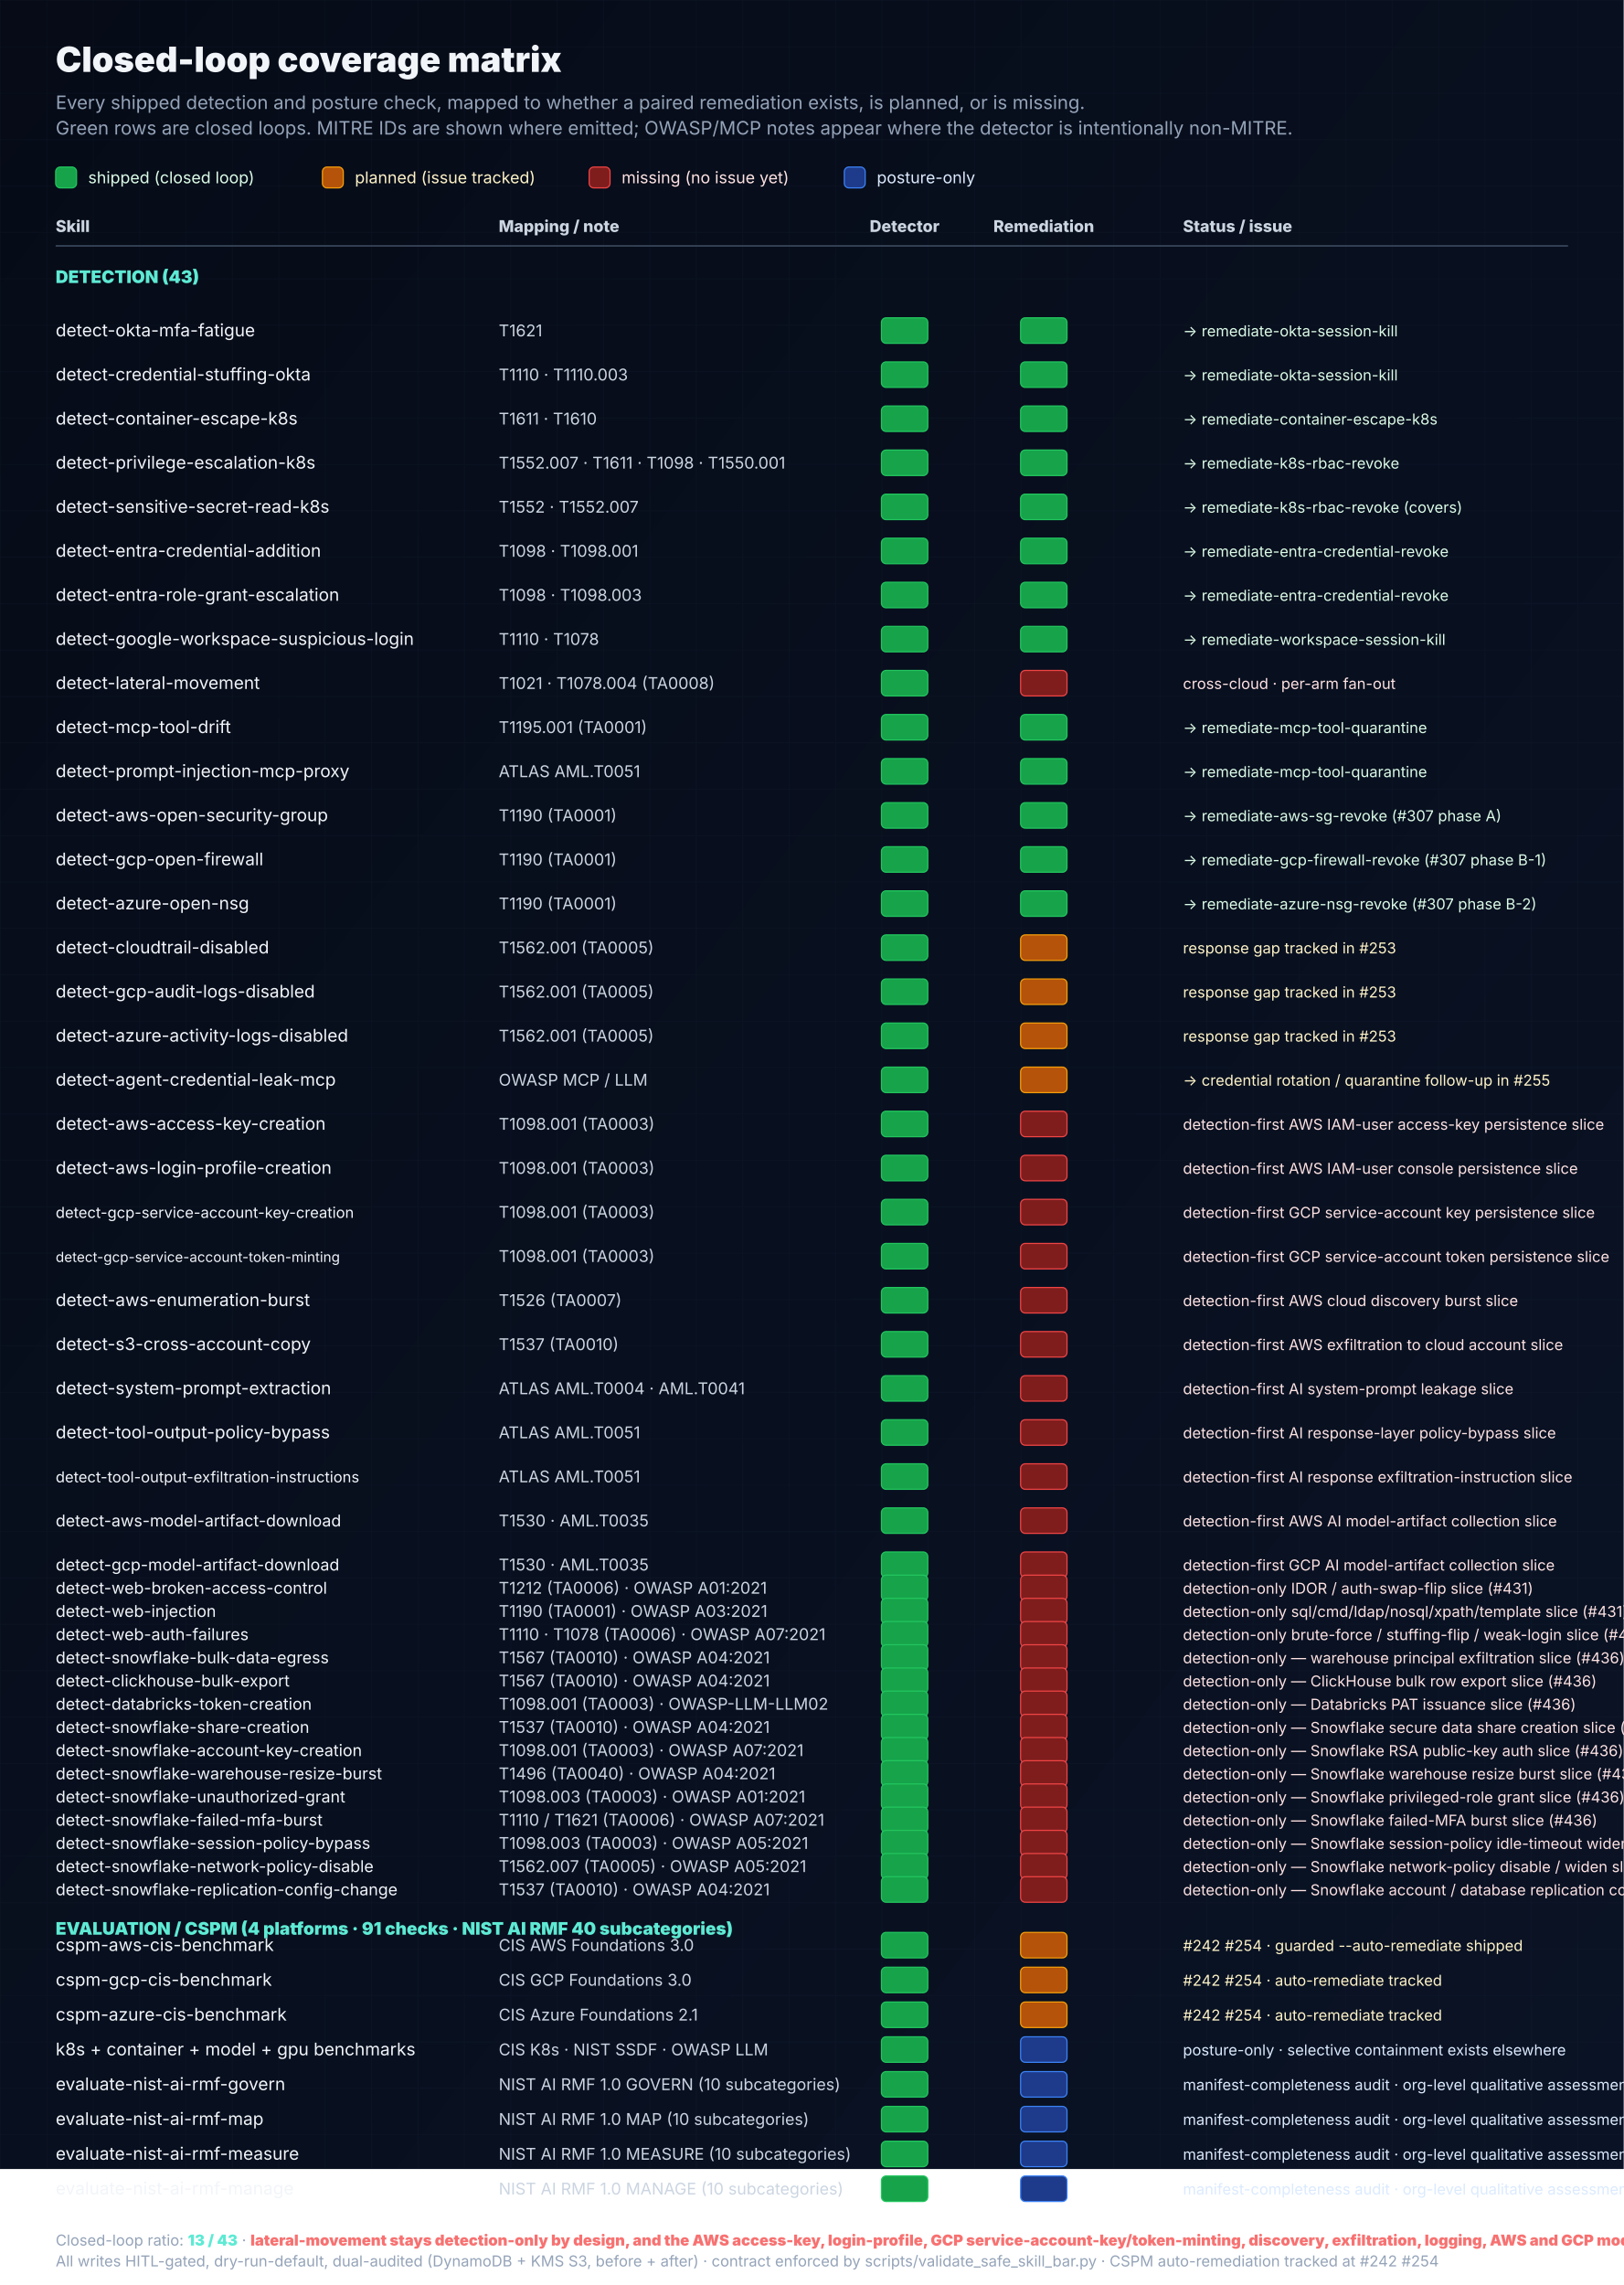
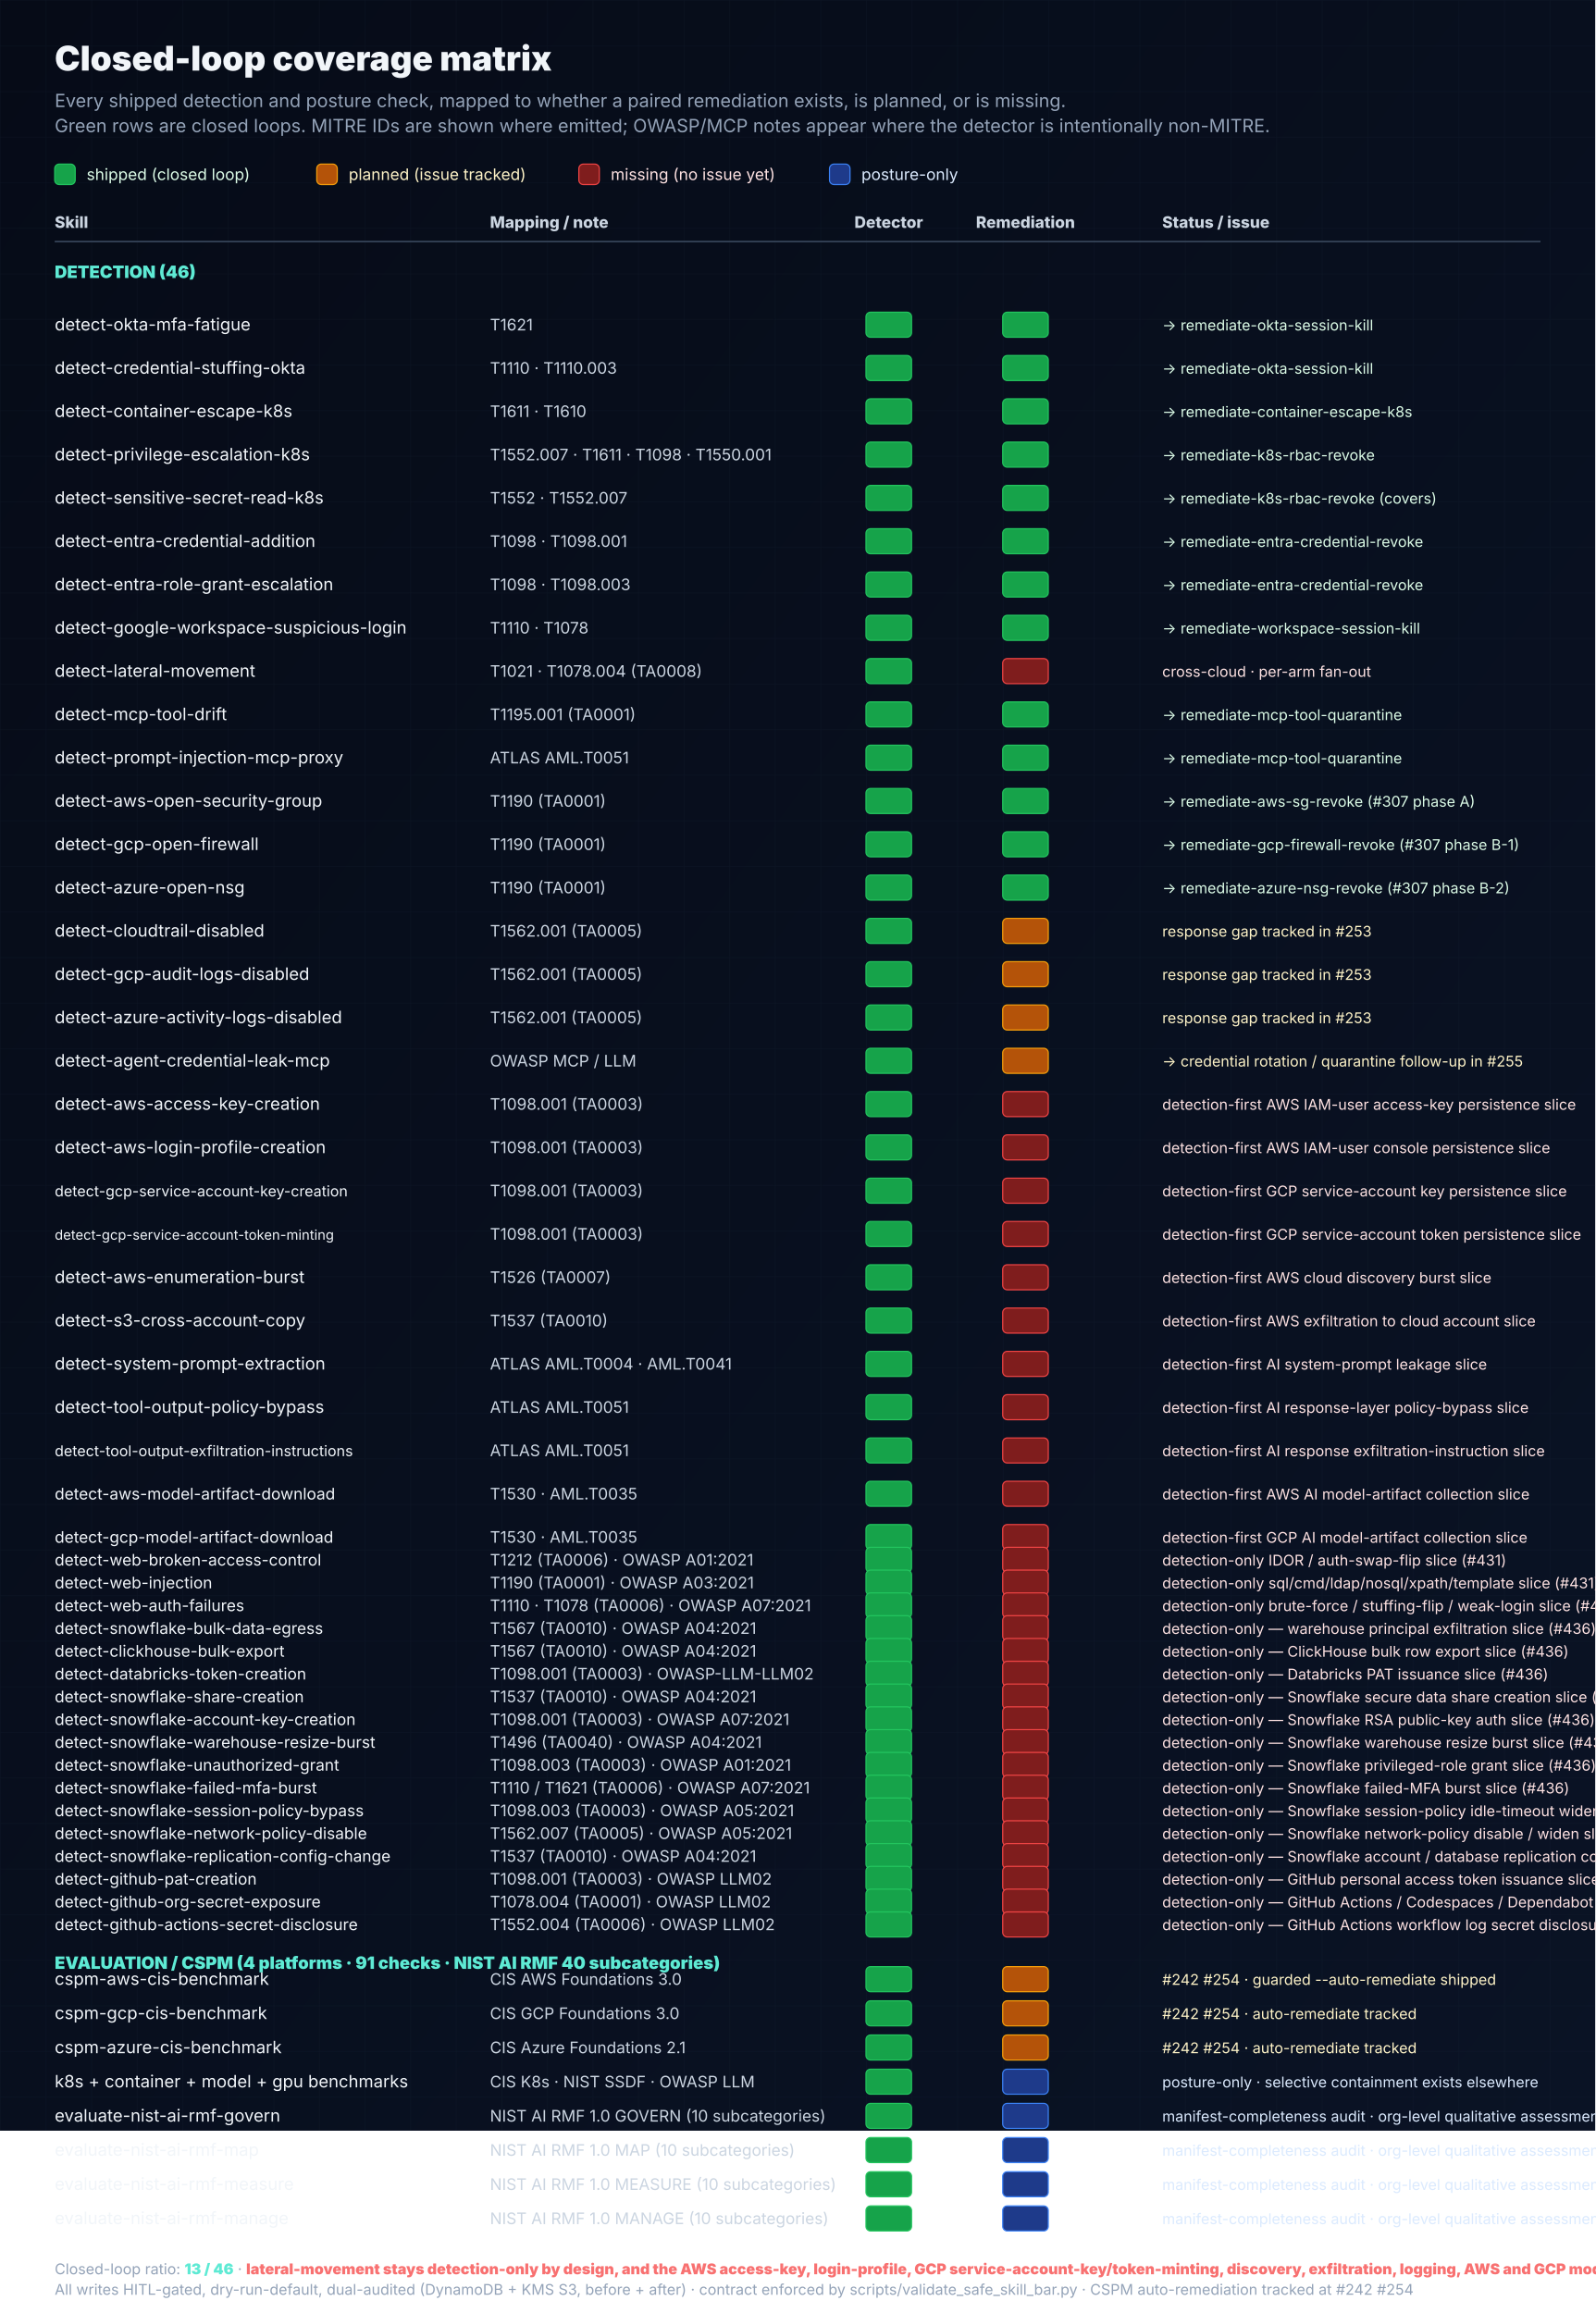
- <svg xmlns="http://www.w3.org/2000/svg" width="1400" height="1970" viewBox="0 0 1400 1970" role="img" aria-labelledby="cm-title cm-desc">
+ <svg xmlns="http://www.w3.org/2000/svg" width="1400" height="2030" viewBox="0 0 1400 2030" role="img" aria-labelledby="cm-title cm-desc">
  <defs>
    <linearGradient id="bg2" x1="0" y1="0" x2="1" y2="1">
      <stop offset="0%" stop-color="#060b17" />
      <stop offset="100%" stop-color="#0a1325" />
    </linearGradient>
    <pattern id="grid2" x="0" y="0" width="40" height="40" patternUnits="userSpaceOnUse">
      <path d="M40 0H0V40" fill="none" stroke="#1e293b" stroke-opacity="0.25" stroke-width="1" />
    </pattern>
  </defs>
  <rect width="1400" height="1870" fill="url(#bg2)" />
  <rect width="1400" height="1870" fill="url(#grid2)" />
  <text x="48" y="62" fill="#f1f5f9" font-family="Inter, system-ui, sans-serif" font-size="30" font-weight="900">Closed-loop coverage matrix</text>
  <text x="48" y="94" fill="#94a3b8" font-family="Inter, system-ui, sans-serif" font-size="16">Every shipped detection and posture check, mapped to whether a paired remediation exists, is planned, or is missing.</text>
  <text x="48" y="116" fill="#94a3b8" font-family="Inter, system-ui, sans-serif" font-size="16">Green rows are closed loops. MITRE IDs are shown where emitted; OWASP/MCP notes appear where the detector is intentionally non-MITRE.</text>
  <g transform="translate(48,144)" font-family="Inter, system-ui, sans-serif" font-size="14">
    <g>
      <rect x="0" y="0" width="18" height="18" rx="4" fill="#16a34a" stroke="#22c55e" />
      <text x="28" y="14" fill="#dcfce7">shipped (closed loop)</text>
    </g>
    <g transform="translate(230,0)">
      <rect x="0" y="0" width="18" height="18" rx="4" fill="#b45309" stroke="#f59e0b" />
      <text x="28" y="14" fill="#fef3c7">planned (issue tracked)</text>
    </g>
    <g transform="translate(460,0)">
      <rect x="0" y="0" width="18" height="18" rx="4" fill="#7f1d1d" stroke="#ef4444" />
      <text x="28" y="14" fill="#fee2e2">missing (no issue yet)</text>
    </g>
    <g transform="translate(680,0)">
      <rect x="0" y="0" width="18" height="18" rx="4" fill="#1e3a8a" stroke="#3b82f6" />
      <text x="28" y="14" fill="#dbeafe">posture-only</text>
    </g>
  </g>
  <g font-family="Inter, system-ui, sans-serif" font-size="14" font-weight="800" fill="#cbd5e1">
    <text x="48" y="200">Skill</text>
    <text x="430" y="200">Mapping / note</text>
    <text x="780" y="200" text-anchor="middle">Detector</text>
    <text x="900" y="200" text-anchor="middle">Remediation</text>
    <text x="1020" y="200">Status / issue</text>
  </g>
  <line x1="48" y1="212" x2="1352" y2="212" stroke="#334155" stroke-width="1.5" />
-   <text x="48" y="244" fill="#5eead4" font-family="Inter, system-ui, sans-serif" font-size="15" font-weight="900">DETECTION (43)</text>
+   <text x="48" y="244" fill="#5eead4" font-family="Inter, system-ui, sans-serif" font-size="15" font-weight="900">DETECTION (46)</text>
  <g font-family="Inter, system-ui, sans-serif">
    <text x="48" y="290" fill="#f1f5f9" font-size="15">detect-okta-mfa-fatigue</text>
    <text x="430" y="290" fill="#cbd5e1" font-size="14">T1621</text>
    <rect x="760" y="274" width="40" height="22" rx="4" fill="#16a34a" stroke="#22c55e" />
    <rect x="880" y="274" width="40" height="22" rx="4" fill="#16a34a" stroke="#22c55e" />
    <text x="1020" y="290" fill="#dcfce7" font-size="13">→ remediate-okta-session-kill</text>
  </g>
  <g font-family="Inter, system-ui, sans-serif">
    <text x="48" y="328" fill="#f1f5f9" font-size="15">detect-credential-stuffing-okta</text>
    <text x="430" y="328" fill="#cbd5e1" font-size="14">T1110 · T1110.003</text>
    <rect x="760" y="312" width="40" height="22" rx="4" fill="#16a34a" stroke="#22c55e" />
    <rect x="880" y="312" width="40" height="22" rx="4" fill="#16a34a" stroke="#22c55e" />
    <text x="1020" y="328" fill="#dcfce7" font-size="13">→ remediate-okta-session-kill</text>
  </g>
  <g font-family="Inter, system-ui, sans-serif">
    <text x="48" y="366" fill="#f1f5f9" font-size="15">detect-container-escape-k8s</text>
    <text x="430" y="366" fill="#cbd5e1" font-size="14">T1611 · T1610</text>
    <rect x="760" y="350" width="40" height="22" rx="4" fill="#16a34a" stroke="#22c55e" />
    <rect x="880" y="350" width="40" height="22" rx="4" fill="#16a34a" stroke="#22c55e" />
    <text x="1020" y="366" fill="#dcfce7" font-size="13">→ remediate-container-escape-k8s</text>
  </g>
  <g font-family="Inter, system-ui, sans-serif">
    <text x="48" y="404" fill="#f1f5f9" font-size="15">detect-privilege-escalation-k8s</text>
    <text x="430" y="404" fill="#cbd5e1" font-size="14">T1552.007 · T1611 · T1098 · T1550.001</text>
    <rect x="760" y="388" width="40" height="22" rx="4" fill="#16a34a" stroke="#22c55e" />
    <rect x="880" y="388" width="40" height="22" rx="4" fill="#16a34a" stroke="#22c55e" />
    <text x="1020" y="404" fill="#dcfce7" font-size="13">→ remediate-k8s-rbac-revoke</text>
  </g>
  <g font-family="Inter, system-ui, sans-serif">
    <text x="48" y="442" fill="#f1f5f9" font-size="15">detect-sensitive-secret-read-k8s</text>
    <text x="430" y="442" fill="#cbd5e1" font-size="14">T1552 · T1552.007</text>
    <rect x="760" y="426" width="40" height="22" rx="4" fill="#16a34a" stroke="#22c55e" />
    <rect x="880" y="426" width="40" height="22" rx="4" fill="#16a34a" stroke="#22c55e" />
    <text x="1020" y="442" fill="#dcfce7" font-size="13">→ remediate-k8s-rbac-revoke (covers)</text>
  </g>
  <g font-family="Inter, system-ui, sans-serif">
    <text x="48" y="480" fill="#f1f5f9" font-size="15">detect-entra-credential-addition</text>
    <text x="430" y="480" fill="#cbd5e1" font-size="14">T1098 · T1098.001</text>
    <rect x="760" y="464" width="40" height="22" rx="4" fill="#16a34a" stroke="#22c55e" />
    <rect x="880" y="464" width="40" height="22" rx="4" fill="#16a34a" stroke="#22c55e" />
    <text x="1020" y="480" fill="#dcfce7" font-size="13">→ remediate-entra-credential-revoke</text>
  </g>
  <g font-family="Inter, system-ui, sans-serif">
    <text x="48" y="518" fill="#f1f5f9" font-size="15">detect-entra-role-grant-escalation</text>
    <text x="430" y="518" fill="#cbd5e1" font-size="14">T1098 · T1098.003</text>
    <rect x="760" y="502" width="40" height="22" rx="4" fill="#16a34a" stroke="#22c55e" />
    <rect x="880" y="502" width="40" height="22" rx="4" fill="#16a34a" stroke="#22c55e" />
    <text x="1020" y="518" fill="#dcfce7" font-size="13">→ remediate-entra-credential-revoke</text>
  </g>
  <g font-family="Inter, system-ui, sans-serif">
    <text x="48" y="556" fill="#f1f5f9" font-size="15">detect-google-workspace-suspicious-login</text>
    <text x="430" y="556" fill="#cbd5e1" font-size="14">T1110 · T1078</text>
    <rect x="760" y="540" width="40" height="22" rx="4" fill="#16a34a" stroke="#22c55e" />
    <rect x="880" y="540" width="40" height="22" rx="4" fill="#16a34a" stroke="#22c55e" />
    <text x="1020" y="556" fill="#dcfce7" font-size="13">→ remediate-workspace-session-kill</text>
  </g>
  <g font-family="Inter, system-ui, sans-serif">
    <text x="48" y="594" fill="#f1f5f9" font-size="15">detect-lateral-movement</text>
    <text x="430" y="594" fill="#cbd5e1" font-size="14">T1021 · T1078.004 (TA0008)</text>
    <rect x="760" y="578" width="40" height="22" rx="4" fill="#16a34a" stroke="#22c55e" />
    <rect x="880" y="578" width="40" height="22" rx="4" fill="#7f1d1d" stroke="#ef4444" />
    <text x="1020" y="594" fill="#fee2e2" font-size="13">cross-cloud · per-arm fan-out</text>
  </g>
  <g font-family="Inter, system-ui, sans-serif">
    <text x="48" y="632" fill="#f1f5f9" font-size="15">detect-mcp-tool-drift</text>
    <text x="430" y="632" fill="#cbd5e1" font-size="14">T1195.001 (TA0001)</text>
    <rect x="760" y="616" width="40" height="22" rx="4" fill="#16a34a" stroke="#22c55e" />
    <rect x="880" y="616" width="40" height="22" rx="4" fill="#16a34a" stroke="#22c55e" />
    <text x="1020" y="632" fill="#dcfce7" font-size="13">→ remediate-mcp-tool-quarantine</text>
  </g>
  <g font-family="Inter, system-ui, sans-serif">
    <text x="48" y="670" fill="#f1f5f9" font-size="15">detect-prompt-injection-mcp-proxy</text>
    <text x="430" y="670" fill="#cbd5e1" font-size="14">ATLAS AML.T0051</text>
    <rect x="760" y="654" width="40" height="22" rx="4" fill="#16a34a" stroke="#22c55e" />
    <rect x="880" y="654" width="40" height="22" rx="4" fill="#16a34a" stroke="#22c55e" />
    <text x="1020" y="670" fill="#dcfce7" font-size="13">→ remediate-mcp-tool-quarantine</text>
  </g>
  <g font-family="Inter, system-ui, sans-serif">
    <text x="48" y="708" fill="#f1f5f9" font-size="15">detect-aws-open-security-group</text>
    <text x="430" y="708" fill="#cbd5e1" font-size="14">T1190 (TA0001)</text>
    <rect x="760" y="692" width="40" height="22" rx="4" fill="#16a34a" stroke="#22c55e" />
    <rect x="880" y="692" width="40" height="22" rx="4" fill="#16a34a" stroke="#22c55e" />
    <text x="1020" y="708" fill="#dcfce7" font-size="13">→ remediate-aws-sg-revoke (#307 phase A)</text>
  </g>
  <g font-family="Inter, system-ui, sans-serif">
    <text x="48" y="746" fill="#f1f5f9" font-size="15">detect-gcp-open-firewall</text>
    <text x="430" y="746" fill="#cbd5e1" font-size="14">T1190 (TA0001)</text>
    <rect x="760" y="730" width="40" height="22" rx="4" fill="#16a34a" stroke="#22c55e" />
    <rect x="880" y="730" width="40" height="22" rx="4" fill="#16a34a" stroke="#22c55e" />
    <text x="1020" y="746" fill="#dcfce7" font-size="13">→ remediate-gcp-firewall-revoke (#307 phase B-1)</text>
  </g>
  <g font-family="Inter, system-ui, sans-serif">
    <text x="48" y="784" fill="#f1f5f9" font-size="15">detect-azure-open-nsg</text>
    <text x="430" y="784" fill="#cbd5e1" font-size="14">T1190 (TA0001)</text>
    <rect x="760" y="768" width="40" height="22" rx="4" fill="#16a34a" stroke="#22c55e" />
    <rect x="880" y="768" width="40" height="22" rx="4" fill="#16a34a" stroke="#22c55e" />
    <text x="1020" y="784" fill="#dcfce7" font-size="13">→ remediate-azure-nsg-revoke (#307 phase B-2)</text>
  </g>
  <g font-family="Inter, system-ui, sans-serif">
    <text x="48" y="822" fill="#f1f5f9" font-size="15">detect-cloudtrail-disabled</text>
    <text x="430" y="822" fill="#cbd5e1" font-size="14">T1562.001 (TA0005)</text>
    <rect x="760" y="806" width="40" height="22" rx="4" fill="#16a34a" stroke="#22c55e" />
    <rect x="880" y="806" width="40" height="22" rx="4" fill="#b45309" stroke="#f59e0b" />
    <text x="1020" y="822" fill="#fef3c7" font-size="13">response gap tracked in #253</text>
  </g>
  <g font-family="Inter, system-ui, sans-serif">
    <text x="48" y="860" fill="#f1f5f9" font-size="15">detect-gcp-audit-logs-disabled</text>
    <text x="430" y="860" fill="#cbd5e1" font-size="14">T1562.001 (TA0005)</text>
    <rect x="760" y="844" width="40" height="22" rx="4" fill="#16a34a" stroke="#22c55e" />
    <rect x="880" y="844" width="40" height="22" rx="4" fill="#b45309" stroke="#f59e0b" />
    <text x="1020" y="860" fill="#fef3c7" font-size="13">response gap tracked in #253</text>
  </g>
  <g font-family="Inter, system-ui, sans-serif">
    <text x="48" y="898" fill="#f1f5f9" font-size="15">detect-azure-activity-logs-disabled</text>
    <text x="430" y="898" fill="#cbd5e1" font-size="14">T1562.001 (TA0005)</text>
    <rect x="760" y="882" width="40" height="22" rx="4" fill="#16a34a" stroke="#22c55e" />
    <rect x="880" y="882" width="40" height="22" rx="4" fill="#b45309" stroke="#f59e0b" />
    <text x="1020" y="898" fill="#fef3c7" font-size="13">response gap tracked in #253</text>
  </g>
  <g font-family="Inter, system-ui, sans-serif">
    <text x="48" y="936" fill="#f1f5f9" font-size="15">detect-agent-credential-leak-mcp</text>
    <text x="430" y="936" fill="#cbd5e1" font-size="14">OWASP MCP / LLM</text>
    <rect x="760" y="920" width="40" height="22" rx="4" fill="#16a34a" stroke="#22c55e" />
    <rect x="880" y="920" width="40" height="22" rx="4" fill="#b45309" stroke="#f59e0b" />
    <text x="1020" y="936" fill="#fef3c7" font-size="13">→ credential rotation / quarantine follow-up in #255</text>
  </g>
  <g font-family="Inter, system-ui, sans-serif">
    <text x="48" y="974" fill="#f1f5f9" font-size="15">detect-aws-access-key-creation</text>
    <text x="430" y="974" fill="#cbd5e1" font-size="14">T1098.001 (TA0003)</text>
    <rect x="760" y="958" width="40" height="22" rx="4" fill="#16a34a" stroke="#22c55e" />
    <rect x="880" y="958" width="40" height="22" rx="4" fill="#7f1d1d" stroke="#ef4444" />
    <text x="1020" y="974" fill="#fee2e2" font-size="13">detection-first AWS IAM-user access-key persistence slice</text>
  </g>
  <g font-family="Inter, system-ui, sans-serif">
    <text x="48" y="1012" fill="#f1f5f9" font-size="15">detect-aws-login-profile-creation</text>
    <text x="430" y="1012" fill="#cbd5e1" font-size="14">T1098.001 (TA0003)</text>
    <rect x="760" y="996" width="40" height="22" rx="4" fill="#16a34a" stroke="#22c55e" />
    <rect x="880" y="996" width="40" height="22" rx="4" fill="#7f1d1d" stroke="#ef4444" />
    <text x="1020" y="1012" fill="#fee2e2" font-size="13">detection-first AWS IAM-user console persistence slice</text>
  </g>
  <g font-family="Inter, system-ui, sans-serif">
    <text x="48" y="1050" fill="#f1f5f9" font-size="13">detect-gcp-service-account-key-creation</text>
    <text x="430" y="1050" fill="#cbd5e1" font-size="14">T1098.001 (TA0003)</text>
    <rect x="760" y="1034" width="40" height="22" rx="4" fill="#16a34a" stroke="#22c55e" />
    <rect x="880" y="1034" width="40" height="22" rx="4" fill="#7f1d1d" stroke="#ef4444" />
    <text x="1020" y="1050" fill="#fee2e2" font-size="13">detection-first GCP service-account key persistence slice</text>
  </g>
  <g font-family="Inter, system-ui, sans-serif">
    <text x="48" y="1088" fill="#f1f5f9" font-size="12">detect-gcp-service-account-token-minting</text>
    <text x="430" y="1088" fill="#cbd5e1" font-size="14">T1098.001 (TA0003)</text>
    <rect x="760" y="1072" width="40" height="22" rx="4" fill="#16a34a" stroke="#22c55e" />
    <rect x="880" y="1072" width="40" height="22" rx="4" fill="#7f1d1d" stroke="#ef4444" />
    <text x="1020" y="1088" fill="#fee2e2" font-size="13">detection-first GCP service-account token persistence slice</text>
  </g>
  <g font-family="Inter, system-ui, sans-serif">
    <text x="48" y="1126" fill="#f1f5f9" font-size="15">detect-aws-enumeration-burst</text>
    <text x="430" y="1126" fill="#cbd5e1" font-size="14">T1526 (TA0007)</text>
    <rect x="760" y="1110" width="40" height="22" rx="4" fill="#16a34a" stroke="#22c55e" />
    <rect x="880" y="1110" width="40" height="22" rx="4" fill="#7f1d1d" stroke="#ef4444" />
    <text x="1020" y="1126" fill="#fee2e2" font-size="13">detection-first AWS cloud discovery burst slice</text>
  </g>
  <g font-family="Inter, system-ui, sans-serif">
    <text x="48" y="1164" fill="#f1f5f9" font-size="15">detect-s3-cross-account-copy</text>
    <text x="430" y="1164" fill="#cbd5e1" font-size="14">T1537 (TA0010)</text>
    <rect x="760" y="1148" width="40" height="22" rx="4" fill="#16a34a" stroke="#22c55e" />
    <rect x="880" y="1148" width="40" height="22" rx="4" fill="#7f1d1d" stroke="#ef4444" />
    <text x="1020" y="1164" fill="#fee2e2" font-size="13">detection-first AWS exfiltration to cloud account slice</text>
  </g>
  <g font-family="Inter, system-ui, sans-serif">
    <text x="48" y="1202" fill="#f1f5f9" font-size="15">detect-system-prompt-extraction</text>
    <text x="430" y="1202" fill="#cbd5e1" font-size="14">ATLAS AML.T0004 · AML.T0041</text>
    <rect x="760" y="1186" width="40" height="22" rx="4" fill="#16a34a" stroke="#22c55e" />
    <rect x="880" y="1186" width="40" height="22" rx="4" fill="#7f1d1d" stroke="#ef4444" />
    <text x="1020" y="1202" fill="#fee2e2" font-size="13">detection-first AI system-prompt leakage slice</text>
  </g>
  <g font-family="Inter, system-ui, sans-serif">
    <text x="48" y="1240" fill="#f1f5f9" font-size="15">detect-tool-output-policy-bypass</text>
    <text x="430" y="1240" fill="#cbd5e1" font-size="14">ATLAS AML.T0051</text>
    <rect x="760" y="1224" width="40" height="22" rx="4" fill="#16a34a" stroke="#22c55e" />
    <rect x="880" y="1224" width="40" height="22" rx="4" fill="#7f1d1d" stroke="#ef4444" />
    <text x="1020" y="1240" fill="#fee2e2" font-size="13">detection-first AI response-layer policy-bypass slice</text>
  </g>
  <g font-family="Inter, system-ui, sans-serif">
    <text x="48" y="1278" fill="#f1f5f9" font-size="13">detect-tool-output-exfiltration-instructions</text>
    <text x="430" y="1278" fill="#cbd5e1" font-size="14">ATLAS AML.T0051</text>
    <rect x="760" y="1262" width="40" height="22" rx="4" fill="#16a34a" stroke="#22c55e" />
    <rect x="880" y="1262" width="40" height="22" rx="4" fill="#7f1d1d" stroke="#ef4444" />
    <text x="1020" y="1278" fill="#fee2e2" font-size="13">detection-first AI response exfiltration-instruction slice</text>
  </g>
  <g font-family="Inter, system-ui, sans-serif">
    <text x="48" y="1316" fill="#f1f5f9" font-size="14">detect-aws-model-artifact-download</text>
    <text x="430" y="1316" fill="#cbd5e1" font-size="14">T1530 · AML.T0035</text>
    <rect x="760" y="1300" width="40" height="22" rx="4" fill="#16a34a" stroke="#22c55e" />
    <rect x="880" y="1300" width="40" height="22" rx="4" fill="#7f1d1d" stroke="#ef4444" />
    <text x="1020" y="1316" fill="#fee2e2" font-size="13">detection-first AWS AI model-artifact collection slice</text>
  </g>
  <g font-family="Inter, system-ui, sans-serif">
    <text x="48" y="1354" fill="#f1f5f9" font-size="14">detect-gcp-model-artifact-download</text>
    <text x="430" y="1354" fill="#cbd5e1" font-size="14">T1530 · AML.T0035</text>
    <rect x="760" y="1338" width="40" height="22" rx="4" fill="#16a34a" stroke="#22c55e" />
    <rect x="880" y="1338" width="40" height="22" rx="4" fill="#7f1d1d" stroke="#ef4444" />
    <text x="1020" y="1354" fill="#fee2e2" font-size="13">detection-first GCP AI model-artifact collection slice</text>
  </g>
  <g font-family="Inter, system-ui, sans-serif">
    <text x="48" y="1374" fill="#f1f5f9" font-size="14">detect-web-broken-access-control</text>
    <text x="430" y="1374" fill="#cbd5e1" font-size="14">T1212 (TA0006) · OWASP A01:2021</text>
    <rect x="760" y="1358" width="40" height="22" rx="4" fill="#16a34a" stroke="#22c55e" />
    <rect x="880" y="1358" width="40" height="22" rx="4" fill="#7f1d1d" stroke="#ef4444" />
    <text x="1020" y="1374" fill="#fee2e2" font-size="13">detection-only IDOR / auth-swap-flip slice (#431)</text>
  </g>
  <g font-family="Inter, system-ui, sans-serif">
    <text x="48" y="1394" fill="#f1f5f9" font-size="14">detect-web-injection</text>
    <text x="430" y="1394" fill="#cbd5e1" font-size="14">T1190 (TA0001) · OWASP A03:2021</text>
    <rect x="760" y="1378" width="40" height="22" rx="4" fill="#16a34a" stroke="#22c55e" />
    <rect x="880" y="1378" width="40" height="22" rx="4" fill="#7f1d1d" stroke="#ef4444" />
    <text x="1020" y="1394" fill="#fee2e2" font-size="13">detection-only sql/cmd/ldap/nosql/xpath/template slice (#431)</text>
  </g>
  <g font-family="Inter, system-ui, sans-serif">
    <text x="48" y="1414" fill="#f1f5f9" font-size="14">detect-web-auth-failures</text>
    <text x="430" y="1414" fill="#cbd5e1" font-size="14">T1110 · T1078 (TA0006) · OWASP A07:2021</text>
    <rect x="760" y="1398" width="40" height="22" rx="4" fill="#16a34a" stroke="#22c55e" />
    <rect x="880" y="1398" width="40" height="22" rx="4" fill="#7f1d1d" stroke="#ef4444" />
    <text x="1020" y="1414" fill="#fee2e2" font-size="13">detection-only brute-force / stuffing-flip / weak-login slice (#431)</text>
  </g>
  <g font-family="Inter, system-ui, sans-serif">
    <text x="48" y="1434" fill="#f1f5f9" font-size="14">detect-snowflake-bulk-data-egress</text>
    <text x="430" y="1434" fill="#cbd5e1" font-size="14">T1567 (TA0010) · OWASP A04:2021</text>
    <rect x="760" y="1418" width="40" height="22" rx="4" fill="#16a34a" stroke="#22c55e" />
    <rect x="880" y="1418" width="40" height="22" rx="4" fill="#7f1d1d" stroke="#ef4444" />
    <text x="1020" y="1434" fill="#fee2e2" font-size="13">detection-only — warehouse principal exfiltration slice (#436)</text>
  </g>
  <g font-family="Inter, system-ui, sans-serif">
    <text x="48" y="1454" fill="#f1f5f9" font-size="14">detect-clickhouse-bulk-export</text>
    <text x="430" y="1454" fill="#cbd5e1" font-size="14">T1567 (TA0010) · OWASP A04:2021</text>
    <rect x="760" y="1438" width="40" height="22" rx="4" fill="#16a34a" stroke="#22c55e" />
    <rect x="880" y="1438" width="40" height="22" rx="4" fill="#7f1d1d" stroke="#ef4444" />
    <text x="1020" y="1454" fill="#fee2e2" font-size="13">detection-only — ClickHouse bulk row export slice (#436)</text>
  </g>
  <g font-family="Inter, system-ui, sans-serif">
    <text x="48" y="1474" fill="#f1f5f9" font-size="14">detect-databricks-token-creation</text>
    <text x="430" y="1474" fill="#cbd5e1" font-size="14">T1098.001 (TA0003) · OWASP-LLM-LLM02</text>
    <rect x="760" y="1458" width="40" height="22" rx="4" fill="#16a34a" stroke="#22c55e" />
    <rect x="880" y="1458" width="40" height="22" rx="4" fill="#7f1d1d" stroke="#ef4444" />
    <text x="1020" y="1474" fill="#fee2e2" font-size="13">detection-only — Databricks PAT issuance slice (#436)</text>
  </g>
  <g font-family="Inter, system-ui, sans-serif">
    <text x="48" y="1494" fill="#f1f5f9" font-size="14">detect-snowflake-share-creation</text>
    <text x="430" y="1494" fill="#cbd5e1" font-size="14">T1537 (TA0010) · OWASP A04:2021</text>
    <rect x="760" y="1478" width="40" height="22" rx="4" fill="#16a34a" stroke="#22c55e" />
    <rect x="880" y="1478" width="40" height="22" rx="4" fill="#7f1d1d" stroke="#ef4444" />
    <text x="1020" y="1494" fill="#fee2e2" font-size="13">detection-only — Snowflake secure data share creation slice (#436)</text>
  </g>
  <g font-family="Inter, system-ui, sans-serif">
    <text x="48" y="1514" fill="#f1f5f9" font-size="14">detect-snowflake-account-key-creation</text>
    <text x="430" y="1514" fill="#cbd5e1" font-size="14">T1098.001 (TA0003) · OWASP A07:2021</text>
    <rect x="760" y="1498" width="40" height="22" rx="4" fill="#16a34a" stroke="#22c55e" />
    <rect x="880" y="1498" width="40" height="22" rx="4" fill="#7f1d1d" stroke="#ef4444" />
    <text x="1020" y="1514" fill="#fee2e2" font-size="13">detection-only — Snowflake RSA public-key auth slice (#436)</text>
  </g>
  <g font-family="Inter, system-ui, sans-serif">
    <text x="48" y="1534" fill="#f1f5f9" font-size="14">detect-snowflake-warehouse-resize-burst</text>
    <text x="430" y="1534" fill="#cbd5e1" font-size="14">T1496 (TA0040) · OWASP A04:2021</text>
    <rect x="760" y="1518" width="40" height="22" rx="4" fill="#16a34a" stroke="#22c55e" />
    <rect x="880" y="1518" width="40" height="22" rx="4" fill="#7f1d1d" stroke="#ef4444" />
    <text x="1020" y="1534" fill="#fee2e2" font-size="13">detection-only — Snowflake warehouse resize burst slice (#436)</text>
  </g>
  <g font-family="Inter, system-ui, sans-serif">
    <text x="48" y="1554" fill="#f1f5f9" font-size="14">detect-snowflake-unauthorized-grant</text>
    <text x="430" y="1554" fill="#cbd5e1" font-size="14">T1098.003 (TA0003) · OWASP A01:2021</text>
    <rect x="760" y="1538" width="40" height="22" rx="4" fill="#16a34a" stroke="#22c55e" />
    <rect x="880" y="1538" width="40" height="22" rx="4" fill="#7f1d1d" stroke="#ef4444" />
    <text x="1020" y="1554" fill="#fee2e2" font-size="13">detection-only — Snowflake privileged-role grant slice (#436)</text>
  </g>
  <g font-family="Inter, system-ui, sans-serif">
    <text x="48" y="1574" fill="#f1f5f9" font-size="14">detect-snowflake-failed-mfa-burst</text>
    <text x="430" y="1574" fill="#cbd5e1" font-size="14">T1110 / T1621 (TA0006) · OWASP A07:2021</text>
    <rect x="760" y="1558" width="40" height="22" rx="4" fill="#16a34a" stroke="#22c55e" />
    <rect x="880" y="1558" width="40" height="22" rx="4" fill="#7f1d1d" stroke="#ef4444" />
    <text x="1020" y="1574" fill="#fee2e2" font-size="13">detection-only — Snowflake failed-MFA burst slice (#436)</text>
  </g>
  <g font-family="Inter, system-ui, sans-serif">
    <text x="48" y="1594" fill="#f1f5f9" font-size="14">detect-snowflake-session-policy-bypass</text>
    <text x="430" y="1594" fill="#cbd5e1" font-size="14">T1098.003 (TA0003) · OWASP A05:2021</text>
    <rect x="760" y="1578" width="40" height="22" rx="4" fill="#16a34a" stroke="#22c55e" />
    <rect x="880" y="1578" width="40" height="22" rx="4" fill="#7f1d1d" stroke="#ef4444" />
    <text x="1020" y="1594" fill="#fee2e2" font-size="13">detection-only — Snowflake session-policy idle-timeout widening slice (#436)</text>
  </g>
  <g font-family="Inter, system-ui, sans-serif">
    <text x="48" y="1614" fill="#f1f5f9" font-size="14">detect-snowflake-network-policy-disable</text>
    <text x="430" y="1614" fill="#cbd5e1" font-size="14">T1562.007 (TA0005) · OWASP A05:2021</text>
    <rect x="760" y="1598" width="40" height="22" rx="4" fill="#16a34a" stroke="#22c55e" />
    <rect x="880" y="1598" width="40" height="22" rx="4" fill="#7f1d1d" stroke="#ef4444" />
    <text x="1020" y="1614" fill="#fee2e2" font-size="13">detection-only — Snowflake network-policy disable / widen slice (#436)</text>
  </g>
  <g font-family="Inter, system-ui, sans-serif">
    <text x="48" y="1634" fill="#f1f5f9" font-size="14">detect-snowflake-replication-config-change</text>
    <text x="430" y="1634" fill="#cbd5e1" font-size="14">T1537 (TA0010) · OWASP A04:2021</text>
    <rect x="760" y="1618" width="40" height="22" rx="4" fill="#16a34a" stroke="#22c55e" />
    <rect x="880" y="1618" width="40" height="22" rx="4" fill="#7f1d1d" stroke="#ef4444" />
    <text x="1020" y="1634" fill="#fee2e2" font-size="13">detection-only — Snowflake account / database replication config slice (#436)</text>
  </g>
-   <text x="48" y="1668" fill="#5eead4" font-family="Inter, system-ui, sans-serif" font-size="15" font-weight="900">EVALUATION / CSPM (4 platforms · 91 checks · NIST AI RMF 40 subcategories)</text>
-   <g font-family="Inter, system-ui, sans-serif">
-     <text x="48" y="1682" fill="#f1f5f9" font-size="15">cspm-aws-cis-benchmark</text>
-     <text x="430" y="1682" fill="#cbd5e1" font-size="14">CIS AWS Foundations 3.0</text>
-     <rect x="760" y="1666" width="40" height="22" rx="4" fill="#16a34a" stroke="#22c55e" />
-     <rect x="880" y="1666" width="40" height="22" rx="4" fill="#b45309" stroke="#f59e0b" />
-     <text x="1020" y="1682" fill="#fef3c7" font-size="13">#242 #254 · guarded --auto-remediate shipped</text>
-   </g>
-   <g font-family="Inter, system-ui, sans-serif">
-     <text x="48" y="1712" fill="#f1f5f9" font-size="15">cspm-gcp-cis-benchmark</text>
-     <text x="430" y="1712" fill="#cbd5e1" font-size="14">CIS GCP Foundations 3.0</text>
-     <rect x="760" y="1696" width="40" height="22" rx="4" fill="#16a34a" stroke="#22c55e" />
-     <rect x="880" y="1696" width="40" height="22" rx="4" fill="#b45309" stroke="#f59e0b" />
-     <text x="1020" y="1712" fill="#fef3c7" font-size="13">#242 #254 · auto-remediate tracked</text>
-   </g>
-   <g font-family="Inter, system-ui, sans-serif">
-     <text x="48" y="1742" fill="#f1f5f9" font-size="15">cspm-azure-cis-benchmark</text>
-     <text x="430" y="1742" fill="#cbd5e1" font-size="14">CIS Azure Foundations 2.1</text>
+   <g font-family="Inter, system-ui, sans-serif">
+     <text x="48" y="1654" fill="#f1f5f9" font-size="14">detect-github-pat-creation</text>
+     <text x="430" y="1654" fill="#cbd5e1" font-size="14">T1098.001 (TA0003) · OWASP LLM02</text>
+     <rect x="760" y="1638" width="40" height="22" rx="4" fill="#16a34a" stroke="#22c55e" />
+     <rect x="880" y="1638" width="40" height="22" rx="4" fill="#7f1d1d" stroke="#ef4444" />
+     <text x="1020" y="1654" fill="#fee2e2" font-size="13">detection-only — GitHub personal access token issuance slice (#31)</text>
+   </g>
+   <g font-family="Inter, system-ui, sans-serif">
+     <text x="48" y="1674" fill="#f1f5f9" font-size="14">detect-github-org-secret-exposure</text>
+     <text x="430" y="1674" fill="#cbd5e1" font-size="14">T1078.004 (TA0001) · OWASP LLM02</text>
+     <rect x="760" y="1658" width="40" height="22" rx="4" fill="#16a34a" stroke="#22c55e" />
+     <rect x="880" y="1658" width="40" height="22" rx="4" fill="#7f1d1d" stroke="#ef4444" />
+     <text x="1020" y="1674" fill="#fee2e2" font-size="13">detection-only — GitHub Actions / Codespaces / Dependabot org-secret scope slice (#31)</text>
+   </g>
+   <g font-family="Inter, system-ui, sans-serif">
+     <text x="48" y="1694" fill="#f1f5f9" font-size="14">detect-github-actions-secret-disclosure</text>
+     <text x="430" y="1694" fill="#cbd5e1" font-size="14">T1552.004 (TA0006) · OWASP LLM02</text>
+     <rect x="760" y="1678" width="40" height="22" rx="4" fill="#16a34a" stroke="#22c55e" />
+     <rect x="880" y="1678" width="40" height="22" rx="4" fill="#7f1d1d" stroke="#ef4444" />
+     <text x="1020" y="1694" fill="#fee2e2" font-size="13">detection-only — GitHub Actions workflow log secret disclosure slice (#31)</text>
+   </g>
+   <text x="48" y="1728" fill="#5eead4" font-family="Inter, system-ui, sans-serif" font-size="15" font-weight="900">EVALUATION / CSPM (4 platforms · 91 checks · NIST AI RMF 40 subcategories)</text>
+   <g font-family="Inter, system-ui, sans-serif">
+     <text x="48" y="1742" fill="#f1f5f9" font-size="15">cspm-aws-cis-benchmark</text>
+     <text x="430" y="1742" fill="#cbd5e1" font-size="14">CIS AWS Foundations 3.0</text>
    <rect x="760" y="1726" width="40" height="22" rx="4" fill="#16a34a" stroke="#22c55e" />
    <rect x="880" y="1726" width="40" height="22" rx="4" fill="#b45309" stroke="#f59e0b" />
-     <text x="1020" y="1742" fill="#fef3c7" font-size="13">#242 #254 · auto-remediate tracked</text>
-   </g>
-   <g font-family="Inter, system-ui, sans-serif">
-     <text x="48" y="1772" fill="#f1f5f9" font-size="15">k8s + container + model + gpu benchmarks</text>
-     <text x="430" y="1772" fill="#cbd5e1" font-size="14">CIS K8s · NIST SSDF · OWASP LLM</text>
+     <text x="1020" y="1742" fill="#fef3c7" font-size="13">#242 #254 · guarded --auto-remediate shipped</text>
+   </g>
+   <g font-family="Inter, system-ui, sans-serif">
+     <text x="48" y="1772" fill="#f1f5f9" font-size="15">cspm-gcp-cis-benchmark</text>
+     <text x="430" y="1772" fill="#cbd5e1" font-size="14">CIS GCP Foundations 3.0</text>
    <rect x="760" y="1756" width="40" height="22" rx="4" fill="#16a34a" stroke="#22c55e" />
-     <rect x="880" y="1756" width="40" height="22" rx="4" fill="#1e3a8a" stroke="#3b82f6" />
-     <text x="1020" y="1772" fill="#dbeafe" font-size="13">posture-only · selective containment exists elsewhere</text>
-     <text x="48" y="1802" fill="#f1f5f9" font-size="15">evaluate-nist-ai-rmf-govern</text>
-     <text x="430" y="1802" fill="#cbd5e1" font-size="14">NIST AI RMF 1.0 GOVERN (10 subcategories)</text>
+     <rect x="880" y="1756" width="40" height="22" rx="4" fill="#b45309" stroke="#f59e0b" />
+     <text x="1020" y="1772" fill="#fef3c7" font-size="13">#242 #254 · auto-remediate tracked</text>
+   </g>
+   <g font-family="Inter, system-ui, sans-serif">
+     <text x="48" y="1802" fill="#f1f5f9" font-size="15">cspm-azure-cis-benchmark</text>
+     <text x="430" y="1802" fill="#cbd5e1" font-size="14">CIS Azure Foundations 2.1</text>
    <rect x="760" y="1786" width="40" height="22" rx="4" fill="#16a34a" stroke="#22c55e" />
-     <rect x="880" y="1786" width="40" height="22" rx="4" fill="#1e3a8a" stroke="#3b82f6" />
-     <text x="1020" y="1802" fill="#dbeafe" font-size="13">manifest-completeness audit · org-level qualitative assessment deferred (#435)</text>
-     <text x="48" y="1832" fill="#f1f5f9" font-size="15">evaluate-nist-ai-rmf-map</text>
-     <text x="430" y="1832" fill="#cbd5e1" font-size="14">NIST AI RMF 1.0 MAP (10 subcategories)</text>
+     <rect x="880" y="1786" width="40" height="22" rx="4" fill="#b45309" stroke="#f59e0b" />
+     <text x="1020" y="1802" fill="#fef3c7" font-size="13">#242 #254 · auto-remediate tracked</text>
+   </g>
+   <g font-family="Inter, system-ui, sans-serif">
+     <text x="48" y="1832" fill="#f1f5f9" font-size="15">k8s + container + model + gpu benchmarks</text>
+     <text x="430" y="1832" fill="#cbd5e1" font-size="14">CIS K8s · NIST SSDF · OWASP LLM</text>
    <rect x="760" y="1816" width="40" height="22" rx="4" fill="#16a34a" stroke="#22c55e" />
    <rect x="880" y="1816" width="40" height="22" rx="4" fill="#1e3a8a" stroke="#3b82f6" />
-     <text x="1020" y="1832" fill="#dbeafe" font-size="13">manifest-completeness audit · org-level qualitative assessment deferred (#435)</text>
-     <text x="48" y="1862" fill="#f1f5f9" font-size="15">evaluate-nist-ai-rmf-measure</text>
-     <text x="430" y="1862" fill="#cbd5e1" font-size="14">NIST AI RMF 1.0 MEASURE (10 subcategories)</text>
+     <text x="1020" y="1832" fill="#dbeafe" font-size="13">posture-only · selective containment exists elsewhere</text>
+     <text x="48" y="1862" fill="#f1f5f9" font-size="15">evaluate-nist-ai-rmf-govern</text>
+     <text x="430" y="1862" fill="#cbd5e1" font-size="14">NIST AI RMF 1.0 GOVERN (10 subcategories)</text>
    <rect x="760" y="1846" width="40" height="22" rx="4" fill="#16a34a" stroke="#22c55e" />
    <rect x="880" y="1846" width="40" height="22" rx="4" fill="#1e3a8a" stroke="#3b82f6" />
    <text x="1020" y="1862" fill="#dbeafe" font-size="13">manifest-completeness audit · org-level qualitative assessment deferred (#435)</text>
-     <text x="48" y="1892" fill="#f1f5f9" font-size="15">evaluate-nist-ai-rmf-manage</text>
-     <text x="430" y="1892" fill="#cbd5e1" font-size="14">NIST AI RMF 1.0 MANAGE (10 subcategories)</text>
+     <text x="48" y="1892" fill="#f1f5f9" font-size="15">evaluate-nist-ai-rmf-map</text>
+     <text x="430" y="1892" fill="#cbd5e1" font-size="14">NIST AI RMF 1.0 MAP (10 subcategories)</text>
    <rect x="760" y="1876" width="40" height="22" rx="4" fill="#16a34a" stroke="#22c55e" />
    <rect x="880" y="1876" width="40" height="22" rx="4" fill="#1e3a8a" stroke="#3b82f6" />
    <text x="1020" y="1892" fill="#dbeafe" font-size="13">manifest-completeness audit · org-level qualitative assessment deferred (#435)</text>
-   </g>
-   <g font-family="Inter, system-ui, sans-serif">
-     <text x="48" y="1936" fill="#94a3b8" font-size="13">Closed-loop ratio: <tspan fill="#5eead4" font-weight="900">13 / 43</tspan> · <tspan fill="#f87171" font-weight="900">lateral-movement stays detection-only by design, and the AWS access-key, login-profile, GCP service-account-key/token-minting, discovery, exfiltration, logging, AWS and GCP model-artifact collection, MCP leakage, system-prompt, policy-bypass, response-exfiltration, Snowflake bulk-egress, Snowflake share-creation, Snowflake account-key, Snowflake warehouse resize-burst, Snowflake unauthorized-grant, Snowflake failed-MFA burst, Snowflake session-policy bypass, Snowflake network-policy disable, Snowflake replication-config change, ClickHouse bulk-export, and Databricks token-creation slices are detection-first today</tspan>
+     <text x="48" y="1922" fill="#f1f5f9" font-size="15">evaluate-nist-ai-rmf-measure</text>
+     <text x="430" y="1922" fill="#cbd5e1" font-size="14">NIST AI RMF 1.0 MEASURE (10 subcategories)</text>
+     <rect x="760" y="1906" width="40" height="22" rx="4" fill="#16a34a" stroke="#22c55e" />
+     <rect x="880" y="1906" width="40" height="22" rx="4" fill="#1e3a8a" stroke="#3b82f6" />
+     <text x="1020" y="1922" fill="#dbeafe" font-size="13">manifest-completeness audit · org-level qualitative assessment deferred (#435)</text>
+     <text x="48" y="1952" fill="#f1f5f9" font-size="15">evaluate-nist-ai-rmf-manage</text>
+     <text x="430" y="1952" fill="#cbd5e1" font-size="14">NIST AI RMF 1.0 MANAGE (10 subcategories)</text>
+     <rect x="760" y="1936" width="40" height="22" rx="4" fill="#16a34a" stroke="#22c55e" />
+     <rect x="880" y="1936" width="40" height="22" rx="4" fill="#1e3a8a" stroke="#3b82f6" />
+     <text x="1020" y="1952" fill="#dbeafe" font-size="13">manifest-completeness audit · org-level qualitative assessment deferred (#435)</text>
+   </g>
+   <g font-family="Inter, system-ui, sans-serif">
+     <text x="48" y="1996" fill="#94a3b8" font-size="13">Closed-loop ratio: <tspan fill="#5eead4" font-weight="900">13 / 46</tspan> · <tspan fill="#f87171" font-weight="900">lateral-movement stays detection-only by design, and the AWS access-key, login-profile, GCP service-account-key/token-minting, discovery, exfiltration, logging, AWS and GCP model-artifact collection, MCP leakage, system-prompt, policy-bypass, response-exfiltration, Snowflake bulk-egress, Snowflake share-creation, Snowflake account-key, Snowflake warehouse resize-burst, Snowflake unauthorized-grant, Snowflake failed-MFA burst, Snowflake session-policy bypass, Snowflake network-policy disable, Snowflake replication-config change, ClickHouse bulk-export, and Databricks token-creation slices are detection-first today</tspan>
    </text>
-     <text x="48" y="1954" fill="#94a3b8" font-size="13">All writes HITL-gated, dry-run-default, dual-audited (DynamoDB + KMS S3, before + after) · contract enforced by scripts/validate_safe_skill_bar.py · CSPM auto-remediation tracked at #242 #254</text>
+     <text x="48" y="2014" fill="#94a3b8" font-size="13">All writes HITL-gated, dry-run-default, dual-audited (DynamoDB + KMS S3, before + after) · contract enforced by scripts/validate_safe_skill_bar.py · CSPM auto-remediation tracked at #242 #254</text>
  </g>
</svg>
